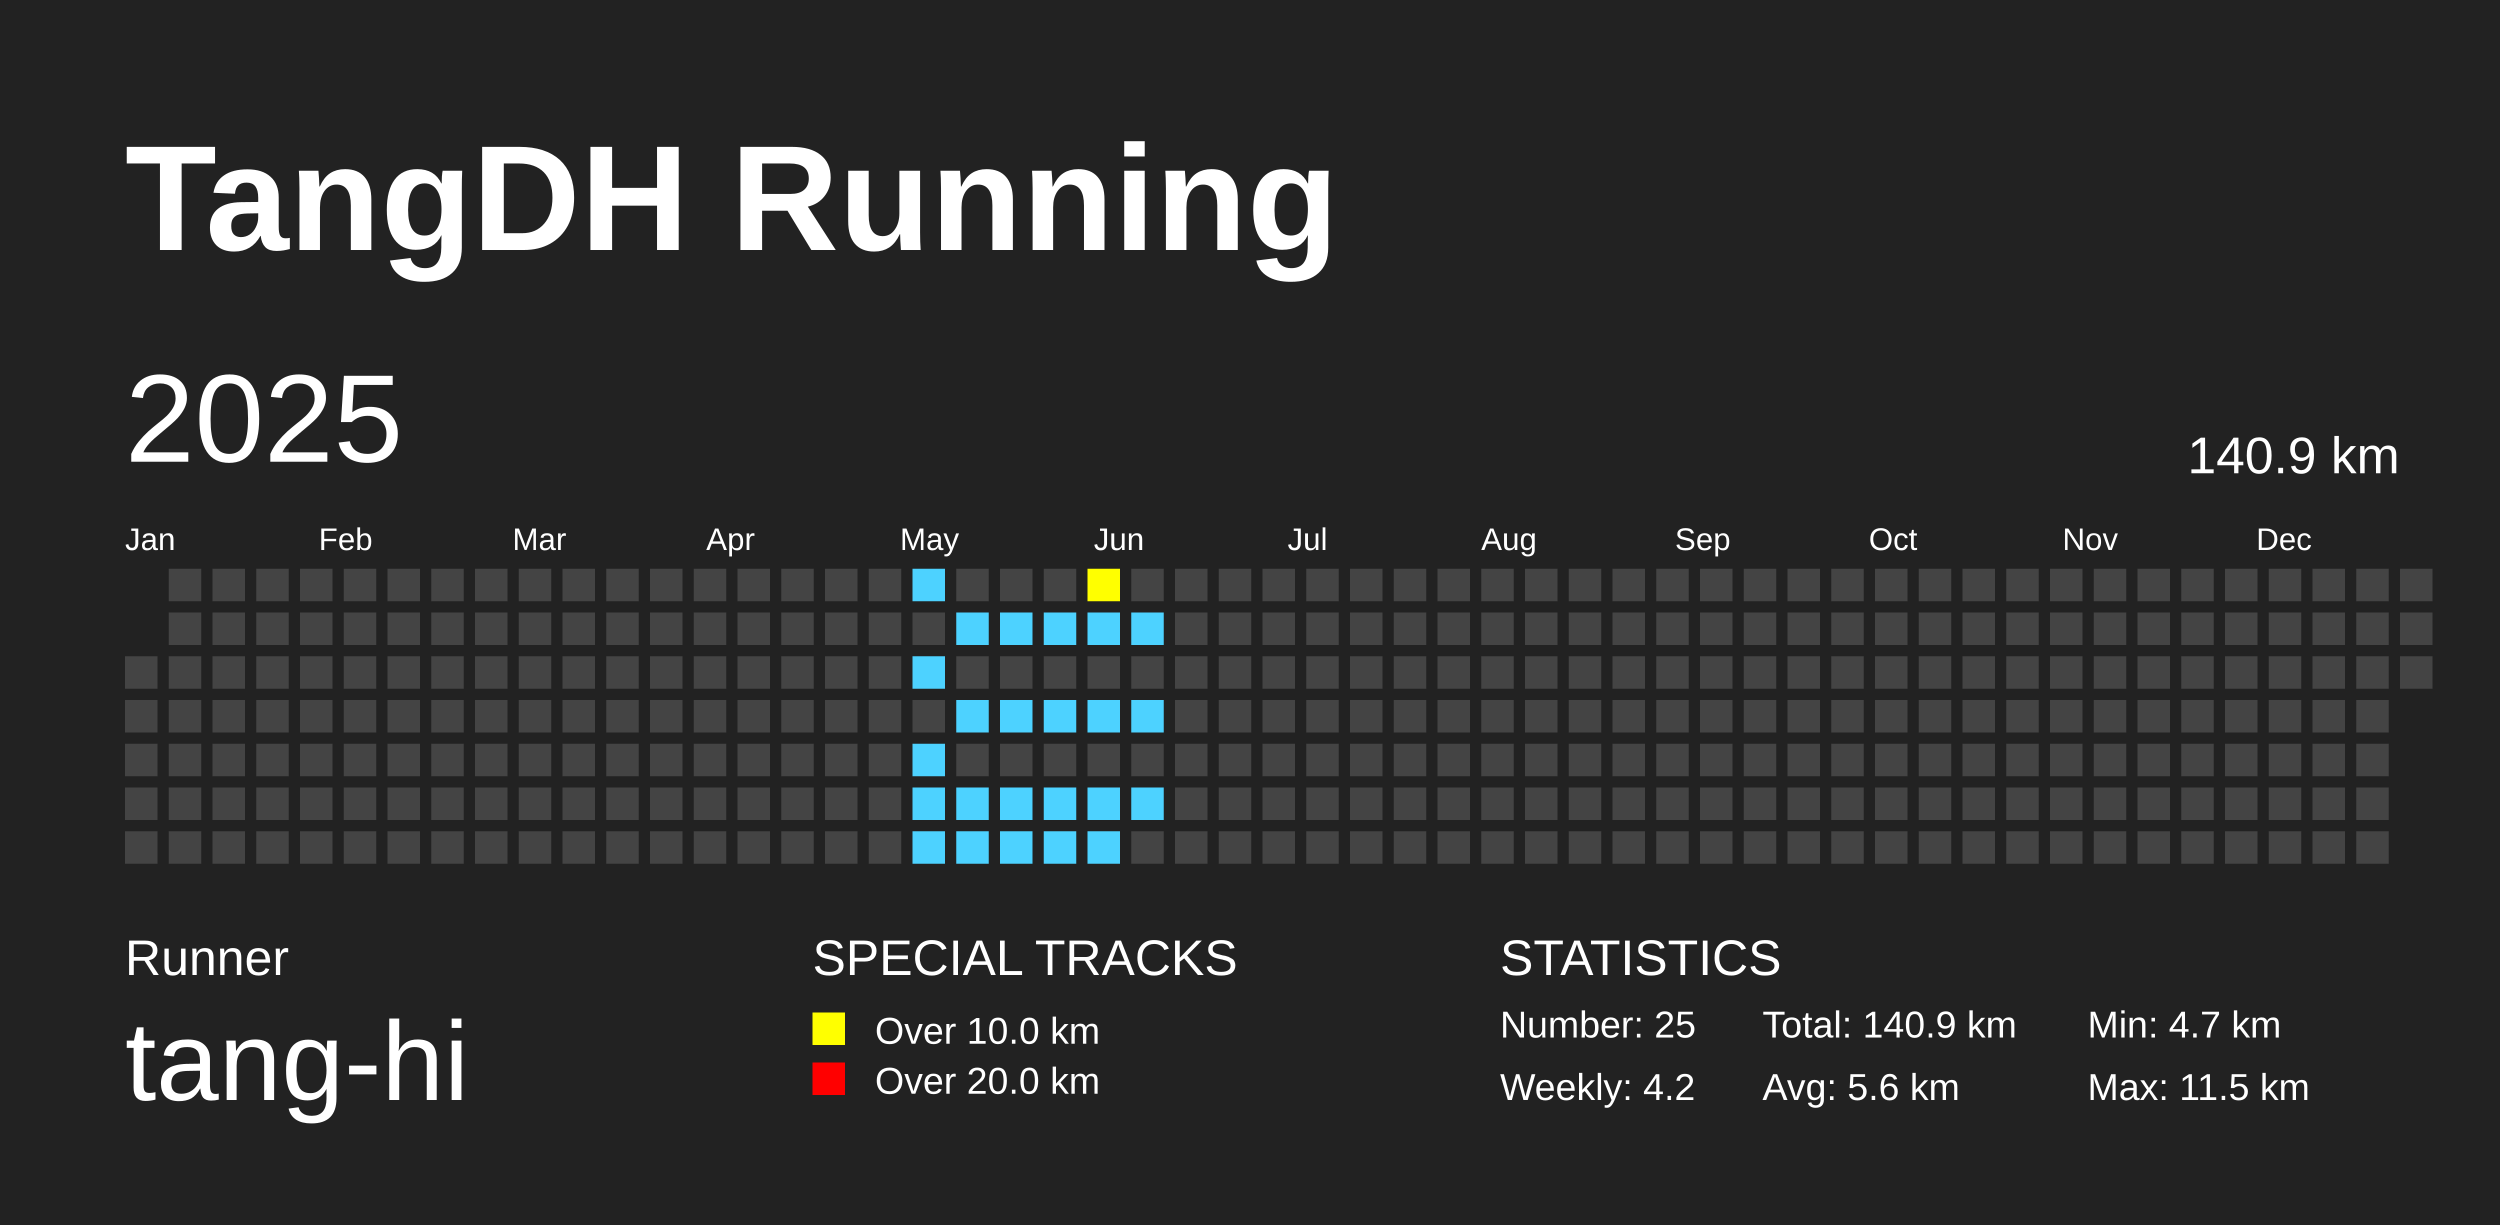
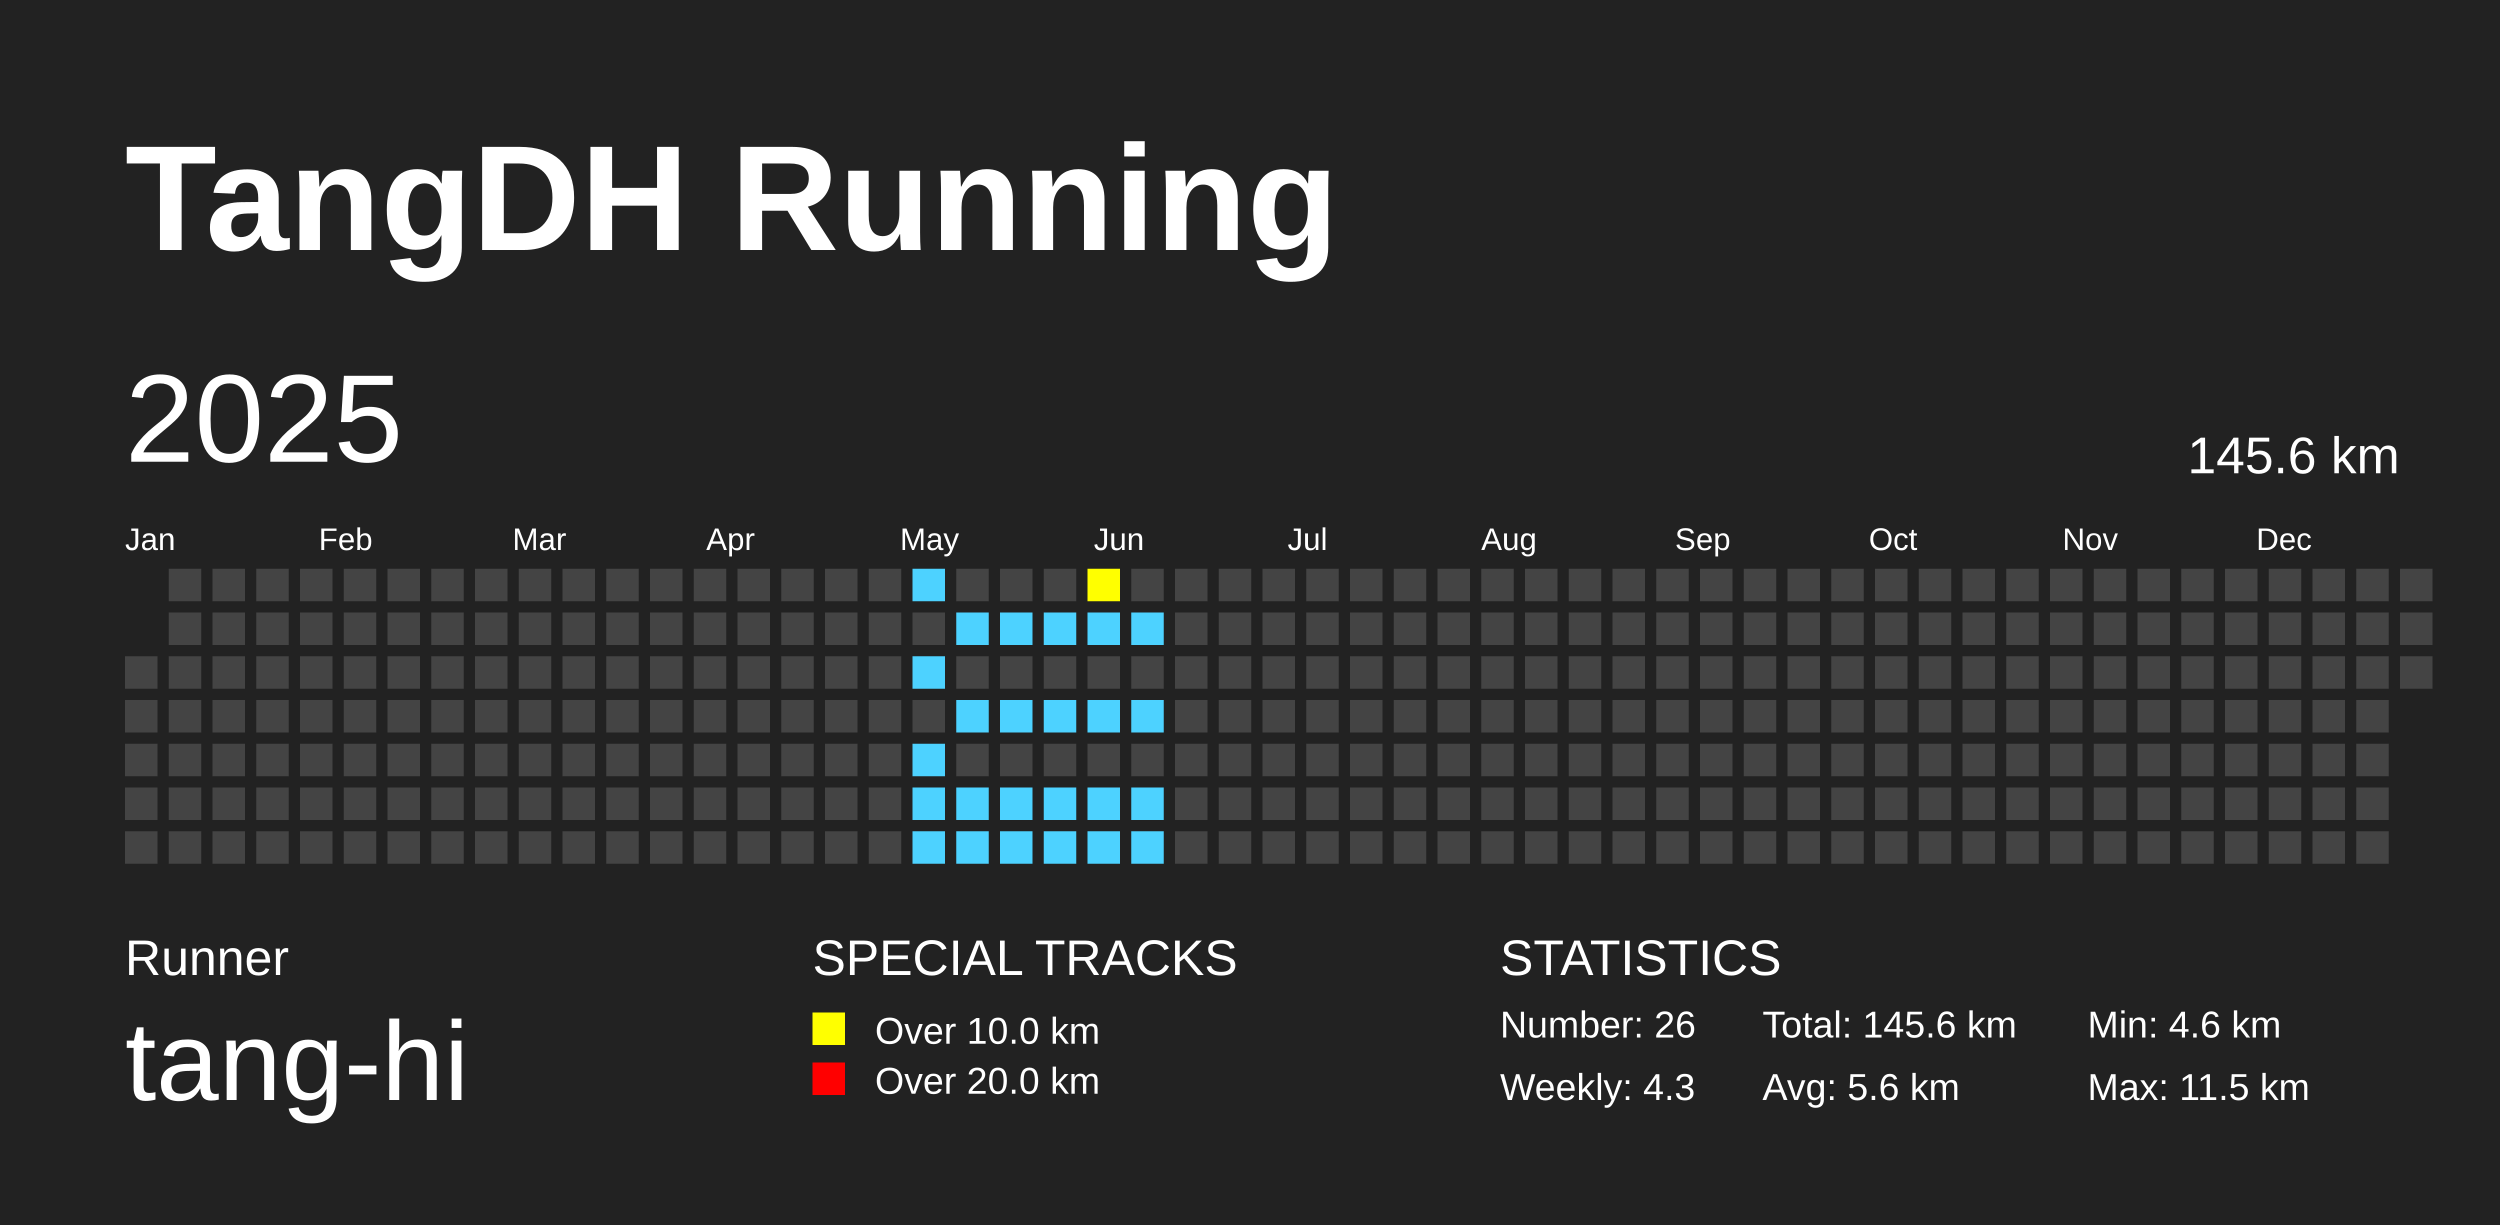
<svg xmlns="http://www.w3.org/2000/svg" baseProfile="full" height="98mm" version="1.1" viewBox="0,0,200,98" width="200mm">
  <defs />
  <rect fill="#222222" height="98" width="200" x="0" y="0" />
  <text fill="#FFFFFF" style="font-size:12px; font-family:Arial; font-weight:bold;" x="10" y="20">TangDH Running</text>
  <text fill="#FFFFFF" style="font-size:4px; font-family:Arial" x="10" y="78">Runner</text>
  <text fill="#FFFFFF" style="font-size:9px; font-family:Arial" x="10" y="88">tang-hi</text>
  <text fill="#FFFFFF" style="font-size:4px; font-family:Arial" x="65" y="78">SPECIAL TRACKS</text>
  <rect fill="yellow" height="2.6" width="2.6" x="65" y="81" />
  <text fill="#FFFFFF" style="font-size:3px; font-family:Arial" x="70" y="83.5">Over 10.0 km</text>
  <rect fill="red" height="2.6" width="2.6" x="65" y="85" />
  <text fill="#FFFFFF" style="font-size:3px; font-family:Arial" x="70" y="87.5">Over 20.0 km</text>
  <text fill="#FFFFFF" style="font-size:4px; font-family:Arial" x="120" y="78">STATISTICS</text>
-   <text fill="#FFFFFF" style="font-size:3px; font-family:Arial" x="120" y="83">Number: 25</text>
-   <text fill="#FFFFFF" style="font-size:3px; font-family:Arial" x="120" y="88">Weekly: 4.2</text>
-   <text fill="#FFFFFF" style="font-size:3px; font-family:Arial" x="141" y="83">Total: 140.9 km</text>
+   <text fill="#FFFFFF" style="font-size:3px; font-family:Arial" x="120" y="83">Number: 26</text>
+   <text fill="#FFFFFF" style="font-size:3px; font-family:Arial" x="120" y="88">Weekly: 4.3</text>
+   <text fill="#FFFFFF" style="font-size:3px; font-family:Arial" x="141" y="83">Total: 145.6 km</text>
  <text fill="#FFFFFF" style="font-size:3px; font-family:Arial" x="141" y="88">Avg: 5.6 km</text>
-   <text fill="#FFFFFF" style="font-size:3px; font-family:Arial" x="167" y="83">Min: 4.7 km</text>
+   <text fill="#FFFFFF" style="font-size:3px; font-family:Arial" x="167" y="83">Min: 4.6 km</text>
  <text fill="#FFFFFF" style="font-size:3px; font-family:Arial" x="167" y="88">Max: 11.5 km</text>
  <text dominant-baseline="hanging" fill="#FFFFFF" style="font-size:10.0px; font-family:Arial;" x="10" y="30">2025</text>
-   <text dominant-baseline="hanging" fill="#FFFFFF" style="font-size:4.125px; font-family:Arial;" x="175" y="35">140.9 km</text>
+   <text dominant-baseline="hanging" fill="#FFFFFF" style="font-size:4.125px; font-family:Arial;" x="175" y="35">145.6 km</text>
  <text fill="#FFFFFF" style="font-size:2.5px; font-family:Arial" x="10.0" y="44">Jan</text>
  <text fill="#FFFFFF" style="font-size:2.5px; font-family:Arial" x="25.5" y="44">Feb</text>
  <text fill="#FFFFFF" style="font-size:2.5px; font-family:Arial" x="41.0" y="44">Mar</text>
  <text fill="#FFFFFF" style="font-size:2.5px; font-family:Arial" x="56.5" y="44">Apr</text>
  <text fill="#FFFFFF" style="font-size:2.5px; font-family:Arial" x="72.0" y="44">May</text>
  <text fill="#FFFFFF" style="font-size:2.5px; font-family:Arial" x="87.5" y="44">Jun</text>
  <text fill="#FFFFFF" style="font-size:2.5px; font-family:Arial" x="103.0" y="44">Jul</text>
  <text fill="#FFFFFF" style="font-size:2.5px; font-family:Arial" x="118.5" y="44">Aug</text>
  <text fill="#FFFFFF" style="font-size:2.5px; font-family:Arial" x="134.0" y="44">Sep</text>
  <text fill="#FFFFFF" style="font-size:2.5px; font-family:Arial" x="149.5" y="44">Oct</text>
  <text fill="#FFFFFF" style="font-size:2.5px; font-family:Arial" x="165.0" y="44">Nov</text>
  <text fill="#FFFFFF" style="font-size:2.5px; font-family:Arial" x="180.5" y="44">Dec</text>
  <rect fill="#444444" height="2.6" width="2.6" x="10.0" y="52.5" />
  <rect fill="#444444" height="2.6" width="2.6" x="10.0" y="56.0" />
  <rect fill="#444444" height="2.6" width="2.6" x="10.0" y="59.5" />
  <rect fill="#444444" height="2.6" width="2.6" x="10.0" y="63.0" />
  <rect fill="#444444" height="2.6" width="2.6" x="10.0" y="66.5" />
  <rect fill="#444444" height="2.6" width="2.6" x="13.5" y="45.5" />
  <rect fill="#444444" height="2.6" width="2.6" x="13.5" y="49.0" />
  <rect fill="#444444" height="2.6" width="2.6" x="13.5" y="52.5" />
  <rect fill="#444444" height="2.6" width="2.6" x="13.5" y="56.0" />
  <rect fill="#444444" height="2.6" width="2.6" x="13.5" y="59.5" />
  <rect fill="#444444" height="2.6" width="2.6" x="13.5" y="63.0" />
  <rect fill="#444444" height="2.6" width="2.6" x="13.5" y="66.5" />
  <rect fill="#444444" height="2.6" width="2.6" x="17.0" y="45.5" />
  <rect fill="#444444" height="2.6" width="2.6" x="17.0" y="49.0" />
  <rect fill="#444444" height="2.6" width="2.6" x="17.0" y="52.5" />
  <rect fill="#444444" height="2.6" width="2.6" x="17.0" y="56.0" />
  <rect fill="#444444" height="2.6" width="2.6" x="17.0" y="59.5" />
  <rect fill="#444444" height="2.6" width="2.6" x="17.0" y="63.0" />
  <rect fill="#444444" height="2.6" width="2.6" x="17.0" y="66.5" />
  <rect fill="#444444" height="2.6" width="2.6" x="20.5" y="45.5" />
  <rect fill="#444444" height="2.6" width="2.6" x="20.5" y="49.0" />
  <rect fill="#444444" height="2.6" width="2.6" x="20.5" y="52.5" />
  <rect fill="#444444" height="2.6" width="2.6" x="20.5" y="56.0" />
  <rect fill="#444444" height="2.6" width="2.6" x="20.5" y="59.5" />
  <rect fill="#444444" height="2.6" width="2.6" x="20.5" y="63.0" />
  <rect fill="#444444" height="2.6" width="2.6" x="20.5" y="66.5" />
  <rect fill="#444444" height="2.6" width="2.6" x="24.0" y="45.5" />
  <rect fill="#444444" height="2.6" width="2.6" x="24.0" y="49.0" />
  <rect fill="#444444" height="2.6" width="2.6" x="24.0" y="52.5" />
  <rect fill="#444444" height="2.6" width="2.6" x="24.0" y="56.0" />
  <rect fill="#444444" height="2.6" width="2.6" x="24.0" y="59.5" />
  <rect fill="#444444" height="2.6" width="2.6" x="24.0" y="63.0" />
  <rect fill="#444444" height="2.6" width="2.6" x="24.0" y="66.5" />
  <rect fill="#444444" height="2.6" width="2.6" x="27.5" y="45.5" />
  <rect fill="#444444" height="2.6" width="2.6" x="27.5" y="49.0" />
  <rect fill="#444444" height="2.6" width="2.6" x="27.5" y="52.5" />
  <rect fill="#444444" height="2.6" width="2.6" x="27.5" y="56.0" />
  <rect fill="#444444" height="2.6" width="2.6" x="27.5" y="59.5" />
  <rect fill="#444444" height="2.6" width="2.6" x="27.5" y="63.0" />
  <rect fill="#444444" height="2.6" width="2.6" x="27.5" y="66.5" />
  <rect fill="#444444" height="2.6" width="2.6" x="31.0" y="45.5" />
  <rect fill="#444444" height="2.6" width="2.6" x="31.0" y="49.0" />
  <rect fill="#444444" height="2.6" width="2.6" x="31.0" y="52.5" />
  <rect fill="#444444" height="2.6" width="2.6" x="31.0" y="56.0" />
  <rect fill="#444444" height="2.6" width="2.6" x="31.0" y="59.5" />
  <rect fill="#444444" height="2.6" width="2.6" x="31.0" y="63.0" />
  <rect fill="#444444" height="2.6" width="2.6" x="31.0" y="66.5" />
  <rect fill="#444444" height="2.6" width="2.6" x="34.5" y="45.5" />
  <rect fill="#444444" height="2.6" width="2.6" x="34.5" y="49.0" />
  <rect fill="#444444" height="2.6" width="2.6" x="34.5" y="52.5" />
  <rect fill="#444444" height="2.6" width="2.6" x="34.5" y="56.0" />
  <rect fill="#444444" height="2.6" width="2.6" x="34.5" y="59.5" />
  <rect fill="#444444" height="2.6" width="2.6" x="34.5" y="63.0" />
  <rect fill="#444444" height="2.6" width="2.6" x="34.5" y="66.5" />
  <rect fill="#444444" height="2.6" width="2.6" x="38.0" y="45.5" />
  <rect fill="#444444" height="2.6" width="2.6" x="38.0" y="49.0" />
  <rect fill="#444444" height="2.6" width="2.6" x="38.0" y="52.5" />
  <rect fill="#444444" height="2.6" width="2.6" x="38.0" y="56.0" />
  <rect fill="#444444" height="2.6" width="2.6" x="38.0" y="59.5" />
  <rect fill="#444444" height="2.6" width="2.6" x="38.0" y="63.0" />
  <rect fill="#444444" height="2.6" width="2.6" x="38.0" y="66.5" />
  <rect fill="#444444" height="2.6" width="2.6" x="41.5" y="45.5" />
  <rect fill="#444444" height="2.6" width="2.6" x="41.5" y="49.0" />
  <rect fill="#444444" height="2.6" width="2.6" x="41.5" y="52.5" />
  <rect fill="#444444" height="2.6" width="2.6" x="41.5" y="56.0" />
  <rect fill="#444444" height="2.6" width="2.6" x="41.5" y="59.5" />
  <rect fill="#444444" height="2.6" width="2.6" x="41.5" y="63.0" />
  <rect fill="#444444" height="2.6" width="2.6" x="41.5" y="66.5" />
  <rect fill="#444444" height="2.6" width="2.6" x="45.0" y="45.5" />
  <rect fill="#444444" height="2.6" width="2.6" x="45.0" y="49.0" />
  <rect fill="#444444" height="2.6" width="2.6" x="45.0" y="52.5" />
  <rect fill="#444444" height="2.6" width="2.6" x="45.0" y="56.0" />
  <rect fill="#444444" height="2.6" width="2.6" x="45.0" y="59.5" />
  <rect fill="#444444" height="2.6" width="2.6" x="45.0" y="63.0" />
  <rect fill="#444444" height="2.6" width="2.6" x="45.0" y="66.5" />
  <rect fill="#444444" height="2.6" width="2.6" x="48.5" y="45.5" />
  <rect fill="#444444" height="2.6" width="2.6" x="48.5" y="49.0" />
  <rect fill="#444444" height="2.6" width="2.6" x="48.5" y="52.5" />
  <rect fill="#444444" height="2.6" width="2.6" x="48.5" y="56.0" />
  <rect fill="#444444" height="2.6" width="2.6" x="48.5" y="59.5" />
  <rect fill="#444444" height="2.6" width="2.6" x="48.5" y="63.0" />
  <rect fill="#444444" height="2.6" width="2.6" x="48.5" y="66.5" />
  <rect fill="#444444" height="2.6" width="2.6" x="52.0" y="45.5" />
  <rect fill="#444444" height="2.6" width="2.6" x="52.0" y="49.0" />
  <rect fill="#444444" height="2.6" width="2.6" x="52.0" y="52.5" />
  <rect fill="#444444" height="2.6" width="2.6" x="52.0" y="56.0" />
  <rect fill="#444444" height="2.6" width="2.6" x="52.0" y="59.5" />
  <rect fill="#444444" height="2.6" width="2.6" x="52.0" y="63.0" />
  <rect fill="#444444" height="2.6" width="2.6" x="52.0" y="66.5" />
  <rect fill="#444444" height="2.6" width="2.6" x="55.5" y="45.5" />
  <rect fill="#444444" height="2.6" width="2.6" x="55.5" y="49.0" />
  <rect fill="#444444" height="2.6" width="2.6" x="55.5" y="52.5" />
  <rect fill="#444444" height="2.6" width="2.6" x="55.5" y="56.0" />
  <rect fill="#444444" height="2.6" width="2.6" x="55.5" y="59.5" />
  <rect fill="#444444" height="2.6" width="2.6" x="55.5" y="63.0" />
  <rect fill="#444444" height="2.6" width="2.6" x="55.5" y="66.5" />
  <rect fill="#444444" height="2.6" width="2.6" x="59.0" y="45.5" />
  <rect fill="#444444" height="2.6" width="2.6" x="59.0" y="49.0" />
  <rect fill="#444444" height="2.6" width="2.6" x="59.0" y="52.5" />
  <rect fill="#444444" height="2.6" width="2.6" x="59.0" y="56.0" />
  <rect fill="#444444" height="2.6" width="2.6" x="59.0" y="59.5" />
  <rect fill="#444444" height="2.6" width="2.6" x="59.0" y="63.0" />
  <rect fill="#444444" height="2.6" width="2.6" x="59.0" y="66.5" />
  <rect fill="#444444" height="2.6" width="2.6" x="62.5" y="45.5" />
  <rect fill="#444444" height="2.6" width="2.6" x="62.5" y="49.0" />
  <rect fill="#444444" height="2.6" width="2.6" x="62.5" y="52.5" />
  <rect fill="#444444" height="2.6" width="2.6" x="62.5" y="56.0" />
  <rect fill="#444444" height="2.6" width="2.6" x="62.5" y="59.5" />
  <rect fill="#444444" height="2.6" width="2.6" x="62.5" y="63.0" />
  <rect fill="#444444" height="2.6" width="2.6" x="62.5" y="66.5" />
  <rect fill="#444444" height="2.6" width="2.6" x="66.0" y="45.5" />
  <rect fill="#444444" height="2.6" width="2.6" x="66.0" y="49.0" />
  <rect fill="#444444" height="2.6" width="2.6" x="66.0" y="52.5" />
  <rect fill="#444444" height="2.6" width="2.6" x="66.0" y="56.0" />
  <rect fill="#444444" height="2.6" width="2.6" x="66.0" y="59.5" />
  <rect fill="#444444" height="2.6" width="2.6" x="66.0" y="63.0" />
  <rect fill="#444444" height="2.6" width="2.6" x="66.0" y="66.5" />
  <rect fill="#444444" height="2.6" width="2.6" x="69.5" y="45.5" />
  <rect fill="#444444" height="2.6" width="2.6" x="69.5" y="49.0" />
  <rect fill="#444444" height="2.6" width="2.6" x="69.5" y="52.5" />
  <rect fill="#444444" height="2.6" width="2.6" x="69.5" y="56.0" />
  <rect fill="#444444" height="2.6" width="2.6" x="69.5" y="59.5" />
  <rect fill="#444444" height="2.6" width="2.6" x="69.5" y="63.0" />
  <rect fill="#444444" height="2.6" width="2.6" x="69.5" y="66.5" />
  <rect fill="#4DD2FF" height="2.6" width="2.6" x="73.0" y="45.5" />
  <rect fill="#444444" height="2.6" width="2.6" x="73.0" y="49.0" />
  <rect fill="#4DD2FF" height="2.6" width="2.6" x="73.0" y="52.5" />
  <rect fill="#444444" height="2.6" width="2.6" x="73.0" y="56.0" />
  <rect fill="#4DD2FF" height="2.6" width="2.6" x="73.0" y="59.5" />
  <rect fill="#4DD2FF" height="2.6" width="2.6" x="73.0" y="63.0" />
  <rect fill="#4DD2FF" height="2.6" width="2.6" x="73.0" y="66.5" />
  <rect fill="#444444" height="2.6" width="2.6" x="76.5" y="45.5" />
  <rect fill="#4DD2FF" height="2.6" width="2.6" x="76.5" y="49.0" />
  <rect fill="#444444" height="2.6" width="2.6" x="76.5" y="52.5" />
  <rect fill="#4DD2FF" height="2.6" width="2.6" x="76.5" y="56.0" />
  <rect fill="#444444" height="2.6" width="2.6" x="76.5" y="59.5" />
  <rect fill="#4DD2FF" height="2.6" width="2.6" x="76.5" y="63.0" />
  <rect fill="#4DD2FF" height="2.6" width="2.6" x="76.5" y="66.5" />
  <rect fill="#444444" height="2.6" width="2.6" x="80.0" y="45.5" />
  <rect fill="#4DD2FF" height="2.6" width="2.6" x="80.0" y="49.0" />
  <rect fill="#444444" height="2.6" width="2.6" x="80.0" y="52.5" />
  <rect fill="#4DD2FF" height="2.6" width="2.6" x="80.0" y="56.0" />
  <rect fill="#444444" height="2.6" width="2.6" x="80.0" y="59.5" />
  <rect fill="#4DD2FF" height="2.6" width="2.6" x="80.0" y="63.0" />
  <rect fill="#4DD2FF" height="2.6" width="2.6" x="80.0" y="66.5" />
  <rect fill="#444444" height="2.6" width="2.6" x="83.5" y="45.5" />
  <rect fill="#4DD2FF" height="2.6" width="2.6" x="83.5" y="49.0" />
  <rect fill="#444444" height="2.6" width="2.6" x="83.5" y="52.5" />
  <rect fill="#4DD2FF" height="2.6" width="2.6" x="83.5" y="56.0" />
  <rect fill="#444444" height="2.6" width="2.6" x="83.5" y="59.5" />
  <rect fill="#4DD2FF" height="2.6" width="2.6" x="83.5" y="63.0" />
  <rect fill="#4DD2FF" height="2.6" width="2.6" x="83.5" y="66.5" />
  <rect fill="yellow" height="2.6" width="2.6" x="87.0" y="45.5" />
  <rect fill="#4DD2FF" height="2.6" width="2.6" x="87.0" y="49.0" />
  <rect fill="#444444" height="2.6" width="2.6" x="87.0" y="52.5" />
  <rect fill="#4DD2FF" height="2.6" width="2.6" x="87.0" y="56.0" />
  <rect fill="#444444" height="2.6" width="2.6" x="87.0" y="59.5" />
  <rect fill="#4DD2FF" height="2.6" width="2.6" x="87.0" y="63.0" />
  <rect fill="#4DD2FF" height="2.6" width="2.6" x="87.0" y="66.5" />
  <rect fill="#444444" height="2.6" width="2.6" x="90.5" y="45.5" />
  <rect fill="#4DD2FF" height="2.6" width="2.6" x="90.5" y="49.0" />
  <rect fill="#444444" height="2.6" width="2.6" x="90.5" y="52.5" />
  <rect fill="#4DD2FF" height="2.6" width="2.6" x="90.5" y="56.0" />
  <rect fill="#444444" height="2.6" width="2.6" x="90.5" y="59.5" />
  <rect fill="#4DD2FF" height="2.6" width="2.6" x="90.5" y="63.0" />
-   <rect fill="#444444" height="2.6" width="2.6" x="90.5" y="66.5" />
+   <rect fill="#4DD2FF" height="2.6" width="2.6" x="90.5" y="66.5" />
  <rect fill="#444444" height="2.6" width="2.6" x="94.0" y="45.5" />
  <rect fill="#444444" height="2.6" width="2.6" x="94.0" y="49.0" />
  <rect fill="#444444" height="2.6" width="2.6" x="94.0" y="52.5" />
  <rect fill="#444444" height="2.6" width="2.6" x="94.0" y="56.0" />
  <rect fill="#444444" height="2.6" width="2.6" x="94.0" y="59.5" />
  <rect fill="#444444" height="2.6" width="2.6" x="94.0" y="63.0" />
  <rect fill="#444444" height="2.6" width="2.6" x="94.0" y="66.5" />
  <rect fill="#444444" height="2.6" width="2.6" x="97.5" y="45.5" />
  <rect fill="#444444" height="2.6" width="2.6" x="97.5" y="49.0" />
  <rect fill="#444444" height="2.6" width="2.6" x="97.5" y="52.5" />
  <rect fill="#444444" height="2.6" width="2.6" x="97.5" y="56.0" />
  <rect fill="#444444" height="2.6" width="2.6" x="97.5" y="59.5" />
  <rect fill="#444444" height="2.6" width="2.6" x="97.5" y="63.0" />
  <rect fill="#444444" height="2.6" width="2.6" x="97.5" y="66.5" />
  <rect fill="#444444" height="2.6" width="2.6" x="101.0" y="45.5" />
  <rect fill="#444444" height="2.6" width="2.6" x="101.0" y="49.0" />
  <rect fill="#444444" height="2.6" width="2.6" x="101.0" y="52.5" />
  <rect fill="#444444" height="2.6" width="2.6" x="101.0" y="56.0" />
  <rect fill="#444444" height="2.6" width="2.6" x="101.0" y="59.5" />
  <rect fill="#444444" height="2.6" width="2.6" x="101.0" y="63.0" />
  <rect fill="#444444" height="2.6" width="2.6" x="101.0" y="66.5" />
  <rect fill="#444444" height="2.6" width="2.6" x="104.5" y="45.5" />
  <rect fill="#444444" height="2.6" width="2.6" x="104.5" y="49.0" />
  <rect fill="#444444" height="2.6" width="2.6" x="104.5" y="52.5" />
  <rect fill="#444444" height="2.6" width="2.6" x="104.5" y="56.0" />
  <rect fill="#444444" height="2.6" width="2.6" x="104.5" y="59.5" />
  <rect fill="#444444" height="2.6" width="2.6" x="104.5" y="63.0" />
  <rect fill="#444444" height="2.6" width="2.6" x="104.5" y="66.5" />
  <rect fill="#444444" height="2.6" width="2.6" x="108.0" y="45.5" />
  <rect fill="#444444" height="2.6" width="2.6" x="108.0" y="49.0" />
  <rect fill="#444444" height="2.6" width="2.6" x="108.0" y="52.5" />
  <rect fill="#444444" height="2.6" width="2.6" x="108.0" y="56.0" />
  <rect fill="#444444" height="2.6" width="2.6" x="108.0" y="59.5" />
  <rect fill="#444444" height="2.6" width="2.6" x="108.0" y="63.0" />
  <rect fill="#444444" height="2.6" width="2.6" x="108.0" y="66.5" />
  <rect fill="#444444" height="2.6" width="2.6" x="111.5" y="45.5" />
  <rect fill="#444444" height="2.6" width="2.6" x="111.5" y="49.0" />
  <rect fill="#444444" height="2.6" width="2.6" x="111.5" y="52.5" />
  <rect fill="#444444" height="2.6" width="2.6" x="111.5" y="56.0" />
  <rect fill="#444444" height="2.6" width="2.6" x="111.5" y="59.5" />
  <rect fill="#444444" height="2.6" width="2.6" x="111.5" y="63.0" />
  <rect fill="#444444" height="2.6" width="2.6" x="111.5" y="66.5" />
  <rect fill="#444444" height="2.6" width="2.6" x="115.0" y="45.5" />
  <rect fill="#444444" height="2.6" width="2.6" x="115.0" y="49.0" />
  <rect fill="#444444" height="2.6" width="2.6" x="115.0" y="52.5" />
  <rect fill="#444444" height="2.6" width="2.6" x="115.0" y="56.0" />
  <rect fill="#444444" height="2.6" width="2.6" x="115.0" y="59.5" />
  <rect fill="#444444" height="2.6" width="2.6" x="115.0" y="63.0" />
  <rect fill="#444444" height="2.6" width="2.6" x="115.0" y="66.5" />
  <rect fill="#444444" height="2.6" width="2.6" x="118.5" y="45.5" />
  <rect fill="#444444" height="2.6" width="2.6" x="118.5" y="49.0" />
  <rect fill="#444444" height="2.6" width="2.6" x="118.5" y="52.5" />
  <rect fill="#444444" height="2.6" width="2.6" x="118.5" y="56.0" />
  <rect fill="#444444" height="2.6" width="2.6" x="118.5" y="59.5" />
  <rect fill="#444444" height="2.6" width="2.6" x="118.5" y="63.0" />
  <rect fill="#444444" height="2.6" width="2.6" x="118.5" y="66.5" />
  <rect fill="#444444" height="2.6" width="2.6" x="122.0" y="45.5" />
  <rect fill="#444444" height="2.6" width="2.6" x="122.0" y="49.0" />
  <rect fill="#444444" height="2.6" width="2.6" x="122.0" y="52.5" />
  <rect fill="#444444" height="2.6" width="2.6" x="122.0" y="56.0" />
  <rect fill="#444444" height="2.6" width="2.6" x="122.0" y="59.5" />
  <rect fill="#444444" height="2.6" width="2.6" x="122.0" y="63.0" />
  <rect fill="#444444" height="2.6" width="2.6" x="122.0" y="66.5" />
  <rect fill="#444444" height="2.6" width="2.6" x="125.5" y="45.5" />
  <rect fill="#444444" height="2.6" width="2.6" x="125.5" y="49.0" />
  <rect fill="#444444" height="2.6" width="2.6" x="125.5" y="52.5" />
  <rect fill="#444444" height="2.6" width="2.6" x="125.5" y="56.0" />
  <rect fill="#444444" height="2.6" width="2.6" x="125.5" y="59.5" />
  <rect fill="#444444" height="2.6" width="2.6" x="125.5" y="63.0" />
  <rect fill="#444444" height="2.6" width="2.6" x="125.5" y="66.5" />
  <rect fill="#444444" height="2.6" width="2.6" x="129.0" y="45.5" />
  <rect fill="#444444" height="2.6" width="2.6" x="129.0" y="49.0" />
  <rect fill="#444444" height="2.6" width="2.6" x="129.0" y="52.5" />
  <rect fill="#444444" height="2.6" width="2.6" x="129.0" y="56.0" />
  <rect fill="#444444" height="2.6" width="2.6" x="129.0" y="59.5" />
  <rect fill="#444444" height="2.6" width="2.6" x="129.0" y="63.0" />
  <rect fill="#444444" height="2.6" width="2.6" x="129.0" y="66.5" />
  <rect fill="#444444" height="2.6" width="2.6" x="132.5" y="45.5" />
  <rect fill="#444444" height="2.6" width="2.6" x="132.5" y="49.0" />
  <rect fill="#444444" height="2.6" width="2.6" x="132.5" y="52.5" />
  <rect fill="#444444" height="2.6" width="2.6" x="132.5" y="56.0" />
  <rect fill="#444444" height="2.6" width="2.6" x="132.5" y="59.5" />
  <rect fill="#444444" height="2.6" width="2.6" x="132.5" y="63.0" />
  <rect fill="#444444" height="2.6" width="2.6" x="132.5" y="66.5" />
  <rect fill="#444444" height="2.6" width="2.6" x="136.0" y="45.5" />
  <rect fill="#444444" height="2.6" width="2.6" x="136.0" y="49.0" />
  <rect fill="#444444" height="2.6" width="2.6" x="136.0" y="52.5" />
  <rect fill="#444444" height="2.6" width="2.6" x="136.0" y="56.0" />
  <rect fill="#444444" height="2.6" width="2.6" x="136.0" y="59.5" />
  <rect fill="#444444" height="2.6" width="2.6" x="136.0" y="63.0" />
  <rect fill="#444444" height="2.6" width="2.6" x="136.0" y="66.5" />
  <rect fill="#444444" height="2.6" width="2.6" x="139.5" y="45.5" />
  <rect fill="#444444" height="2.6" width="2.6" x="139.5" y="49.0" />
  <rect fill="#444444" height="2.6" width="2.6" x="139.5" y="52.5" />
  <rect fill="#444444" height="2.6" width="2.6" x="139.5" y="56.0" />
  <rect fill="#444444" height="2.6" width="2.6" x="139.5" y="59.5" />
  <rect fill="#444444" height="2.6" width="2.6" x="139.5" y="63.0" />
  <rect fill="#444444" height="2.6" width="2.6" x="139.5" y="66.5" />
  <rect fill="#444444" height="2.6" width="2.6" x="143.0" y="45.5" />
  <rect fill="#444444" height="2.6" width="2.6" x="143.0" y="49.0" />
  <rect fill="#444444" height="2.6" width="2.6" x="143.0" y="52.5" />
  <rect fill="#444444" height="2.6" width="2.6" x="143.0" y="56.0" />
  <rect fill="#444444" height="2.6" width="2.6" x="143.0" y="59.5" />
  <rect fill="#444444" height="2.6" width="2.6" x="143.0" y="63.0" />
  <rect fill="#444444" height="2.6" width="2.6" x="143.0" y="66.5" />
  <rect fill="#444444" height="2.6" width="2.6" x="146.5" y="45.5" />
  <rect fill="#444444" height="2.6" width="2.6" x="146.5" y="49.0" />
  <rect fill="#444444" height="2.6" width="2.6" x="146.5" y="52.5" />
  <rect fill="#444444" height="2.6" width="2.6" x="146.5" y="56.0" />
  <rect fill="#444444" height="2.6" width="2.6" x="146.5" y="59.5" />
  <rect fill="#444444" height="2.6" width="2.6" x="146.5" y="63.0" />
  <rect fill="#444444" height="2.6" width="2.6" x="146.5" y="66.5" />
  <rect fill="#444444" height="2.6" width="2.6" x="150.0" y="45.5" />
  <rect fill="#444444" height="2.6" width="2.6" x="150.0" y="49.0" />
  <rect fill="#444444" height="2.6" width="2.6" x="150.0" y="52.5" />
  <rect fill="#444444" height="2.6" width="2.6" x="150.0" y="56.0" />
  <rect fill="#444444" height="2.6" width="2.6" x="150.0" y="59.5" />
  <rect fill="#444444" height="2.6" width="2.6" x="150.0" y="63.0" />
  <rect fill="#444444" height="2.6" width="2.6" x="150.0" y="66.5" />
  <rect fill="#444444" height="2.6" width="2.6" x="153.5" y="45.5" />
  <rect fill="#444444" height="2.6" width="2.6" x="153.5" y="49.0" />
  <rect fill="#444444" height="2.6" width="2.6" x="153.5" y="52.5" />
  <rect fill="#444444" height="2.6" width="2.6" x="153.5" y="56.0" />
  <rect fill="#444444" height="2.6" width="2.6" x="153.5" y="59.5" />
  <rect fill="#444444" height="2.6" width="2.6" x="153.5" y="63.0" />
  <rect fill="#444444" height="2.6" width="2.6" x="153.5" y="66.5" />
  <rect fill="#444444" height="2.6" width="2.6" x="157.0" y="45.5" />
  <rect fill="#444444" height="2.6" width="2.6" x="157.0" y="49.0" />
  <rect fill="#444444" height="2.6" width="2.6" x="157.0" y="52.5" />
  <rect fill="#444444" height="2.6" width="2.6" x="157.0" y="56.0" />
  <rect fill="#444444" height="2.6" width="2.6" x="157.0" y="59.5" />
  <rect fill="#444444" height="2.6" width="2.6" x="157.0" y="63.0" />
  <rect fill="#444444" height="2.6" width="2.6" x="157.0" y="66.5" />
  <rect fill="#444444" height="2.6" width="2.6" x="160.5" y="45.5" />
  <rect fill="#444444" height="2.6" width="2.6" x="160.5" y="49.0" />
  <rect fill="#444444" height="2.6" width="2.6" x="160.5" y="52.5" />
  <rect fill="#444444" height="2.6" width="2.6" x="160.5" y="56.0" />
  <rect fill="#444444" height="2.6" width="2.6" x="160.5" y="59.5" />
  <rect fill="#444444" height="2.6" width="2.6" x="160.5" y="63.0" />
  <rect fill="#444444" height="2.6" width="2.6" x="160.5" y="66.5" />
  <rect fill="#444444" height="2.6" width="2.6" x="164.0" y="45.5" />
  <rect fill="#444444" height="2.6" width="2.6" x="164.0" y="49.0" />
  <rect fill="#444444" height="2.6" width="2.6" x="164.0" y="52.5" />
  <rect fill="#444444" height="2.6" width="2.6" x="164.0" y="56.0" />
  <rect fill="#444444" height="2.6" width="2.6" x="164.0" y="59.5" />
  <rect fill="#444444" height="2.6" width="2.6" x="164.0" y="63.0" />
  <rect fill="#444444" height="2.6" width="2.6" x="164.0" y="66.5" />
  <rect fill="#444444" height="2.6" width="2.6" x="167.5" y="45.5" />
  <rect fill="#444444" height="2.6" width="2.6" x="167.5" y="49.0" />
  <rect fill="#444444" height="2.6" width="2.6" x="167.5" y="52.5" />
  <rect fill="#444444" height="2.6" width="2.6" x="167.5" y="56.0" />
  <rect fill="#444444" height="2.6" width="2.6" x="167.5" y="59.5" />
  <rect fill="#444444" height="2.6" width="2.6" x="167.5" y="63.0" />
  <rect fill="#444444" height="2.6" width="2.6" x="167.5" y="66.5" />
  <rect fill="#444444" height="2.6" width="2.6" x="171.0" y="45.5" />
  <rect fill="#444444" height="2.6" width="2.6" x="171.0" y="49.0" />
  <rect fill="#444444" height="2.6" width="2.6" x="171.0" y="52.5" />
  <rect fill="#444444" height="2.6" width="2.6" x="171.0" y="56.0" />
  <rect fill="#444444" height="2.6" width="2.6" x="171.0" y="59.5" />
  <rect fill="#444444" height="2.6" width="2.6" x="171.0" y="63.0" />
  <rect fill="#444444" height="2.6" width="2.6" x="171.0" y="66.5" />
  <rect fill="#444444" height="2.6" width="2.6" x="174.5" y="45.5" />
  <rect fill="#444444" height="2.6" width="2.6" x="174.5" y="49.0" />
  <rect fill="#444444" height="2.6" width="2.6" x="174.5" y="52.5" />
  <rect fill="#444444" height="2.6" width="2.6" x="174.5" y="56.0" />
  <rect fill="#444444" height="2.6" width="2.6" x="174.5" y="59.5" />
  <rect fill="#444444" height="2.6" width="2.6" x="174.5" y="63.0" />
  <rect fill="#444444" height="2.6" width="2.6" x="174.5" y="66.5" />
  <rect fill="#444444" height="2.6" width="2.6" x="178.0" y="45.5" />
  <rect fill="#444444" height="2.6" width="2.6" x="178.0" y="49.0" />
  <rect fill="#444444" height="2.6" width="2.6" x="178.0" y="52.5" />
  <rect fill="#444444" height="2.6" width="2.6" x="178.0" y="56.0" />
  <rect fill="#444444" height="2.6" width="2.6" x="178.0" y="59.5" />
  <rect fill="#444444" height="2.6" width="2.6" x="178.0" y="63.0" />
  <rect fill="#444444" height="2.6" width="2.6" x="178.0" y="66.5" />
  <rect fill="#444444" height="2.6" width="2.6" x="181.5" y="45.5" />
  <rect fill="#444444" height="2.6" width="2.6" x="181.5" y="49.0" />
  <rect fill="#444444" height="2.6" width="2.6" x="181.5" y="52.5" />
  <rect fill="#444444" height="2.6" width="2.6" x="181.5" y="56.0" />
  <rect fill="#444444" height="2.6" width="2.6" x="181.5" y="59.5" />
  <rect fill="#444444" height="2.6" width="2.6" x="181.5" y="63.0" />
  <rect fill="#444444" height="2.6" width="2.6" x="181.5" y="66.5" />
  <rect fill="#444444" height="2.6" width="2.6" x="185.0" y="45.5" />
  <rect fill="#444444" height="2.6" width="2.6" x="185.0" y="49.0" />
  <rect fill="#444444" height="2.6" width="2.6" x="185.0" y="52.5" />
  <rect fill="#444444" height="2.6" width="2.6" x="185.0" y="56.0" />
  <rect fill="#444444" height="2.6" width="2.6" x="185.0" y="59.5" />
  <rect fill="#444444" height="2.6" width="2.6" x="185.0" y="63.0" />
  <rect fill="#444444" height="2.6" width="2.6" x="185.0" y="66.5" />
  <rect fill="#444444" height="2.6" width="2.6" x="188.5" y="45.5" />
  <rect fill="#444444" height="2.6" width="2.6" x="188.5" y="49.0" />
  <rect fill="#444444" height="2.6" width="2.6" x="188.5" y="52.5" />
  <rect fill="#444444" height="2.6" width="2.6" x="188.5" y="56.0" />
  <rect fill="#444444" height="2.6" width="2.6" x="188.5" y="59.5" />
  <rect fill="#444444" height="2.6" width="2.6" x="188.5" y="63.0" />
  <rect fill="#444444" height="2.6" width="2.6" x="188.5" y="66.5" />
  <rect fill="#444444" height="2.6" width="2.6" x="192.0" y="45.5" />
  <rect fill="#444444" height="2.6" width="2.6" x="192.0" y="49.0" />
  <rect fill="#444444" height="2.6" width="2.6" x="192.0" y="52.5" />
</svg>
